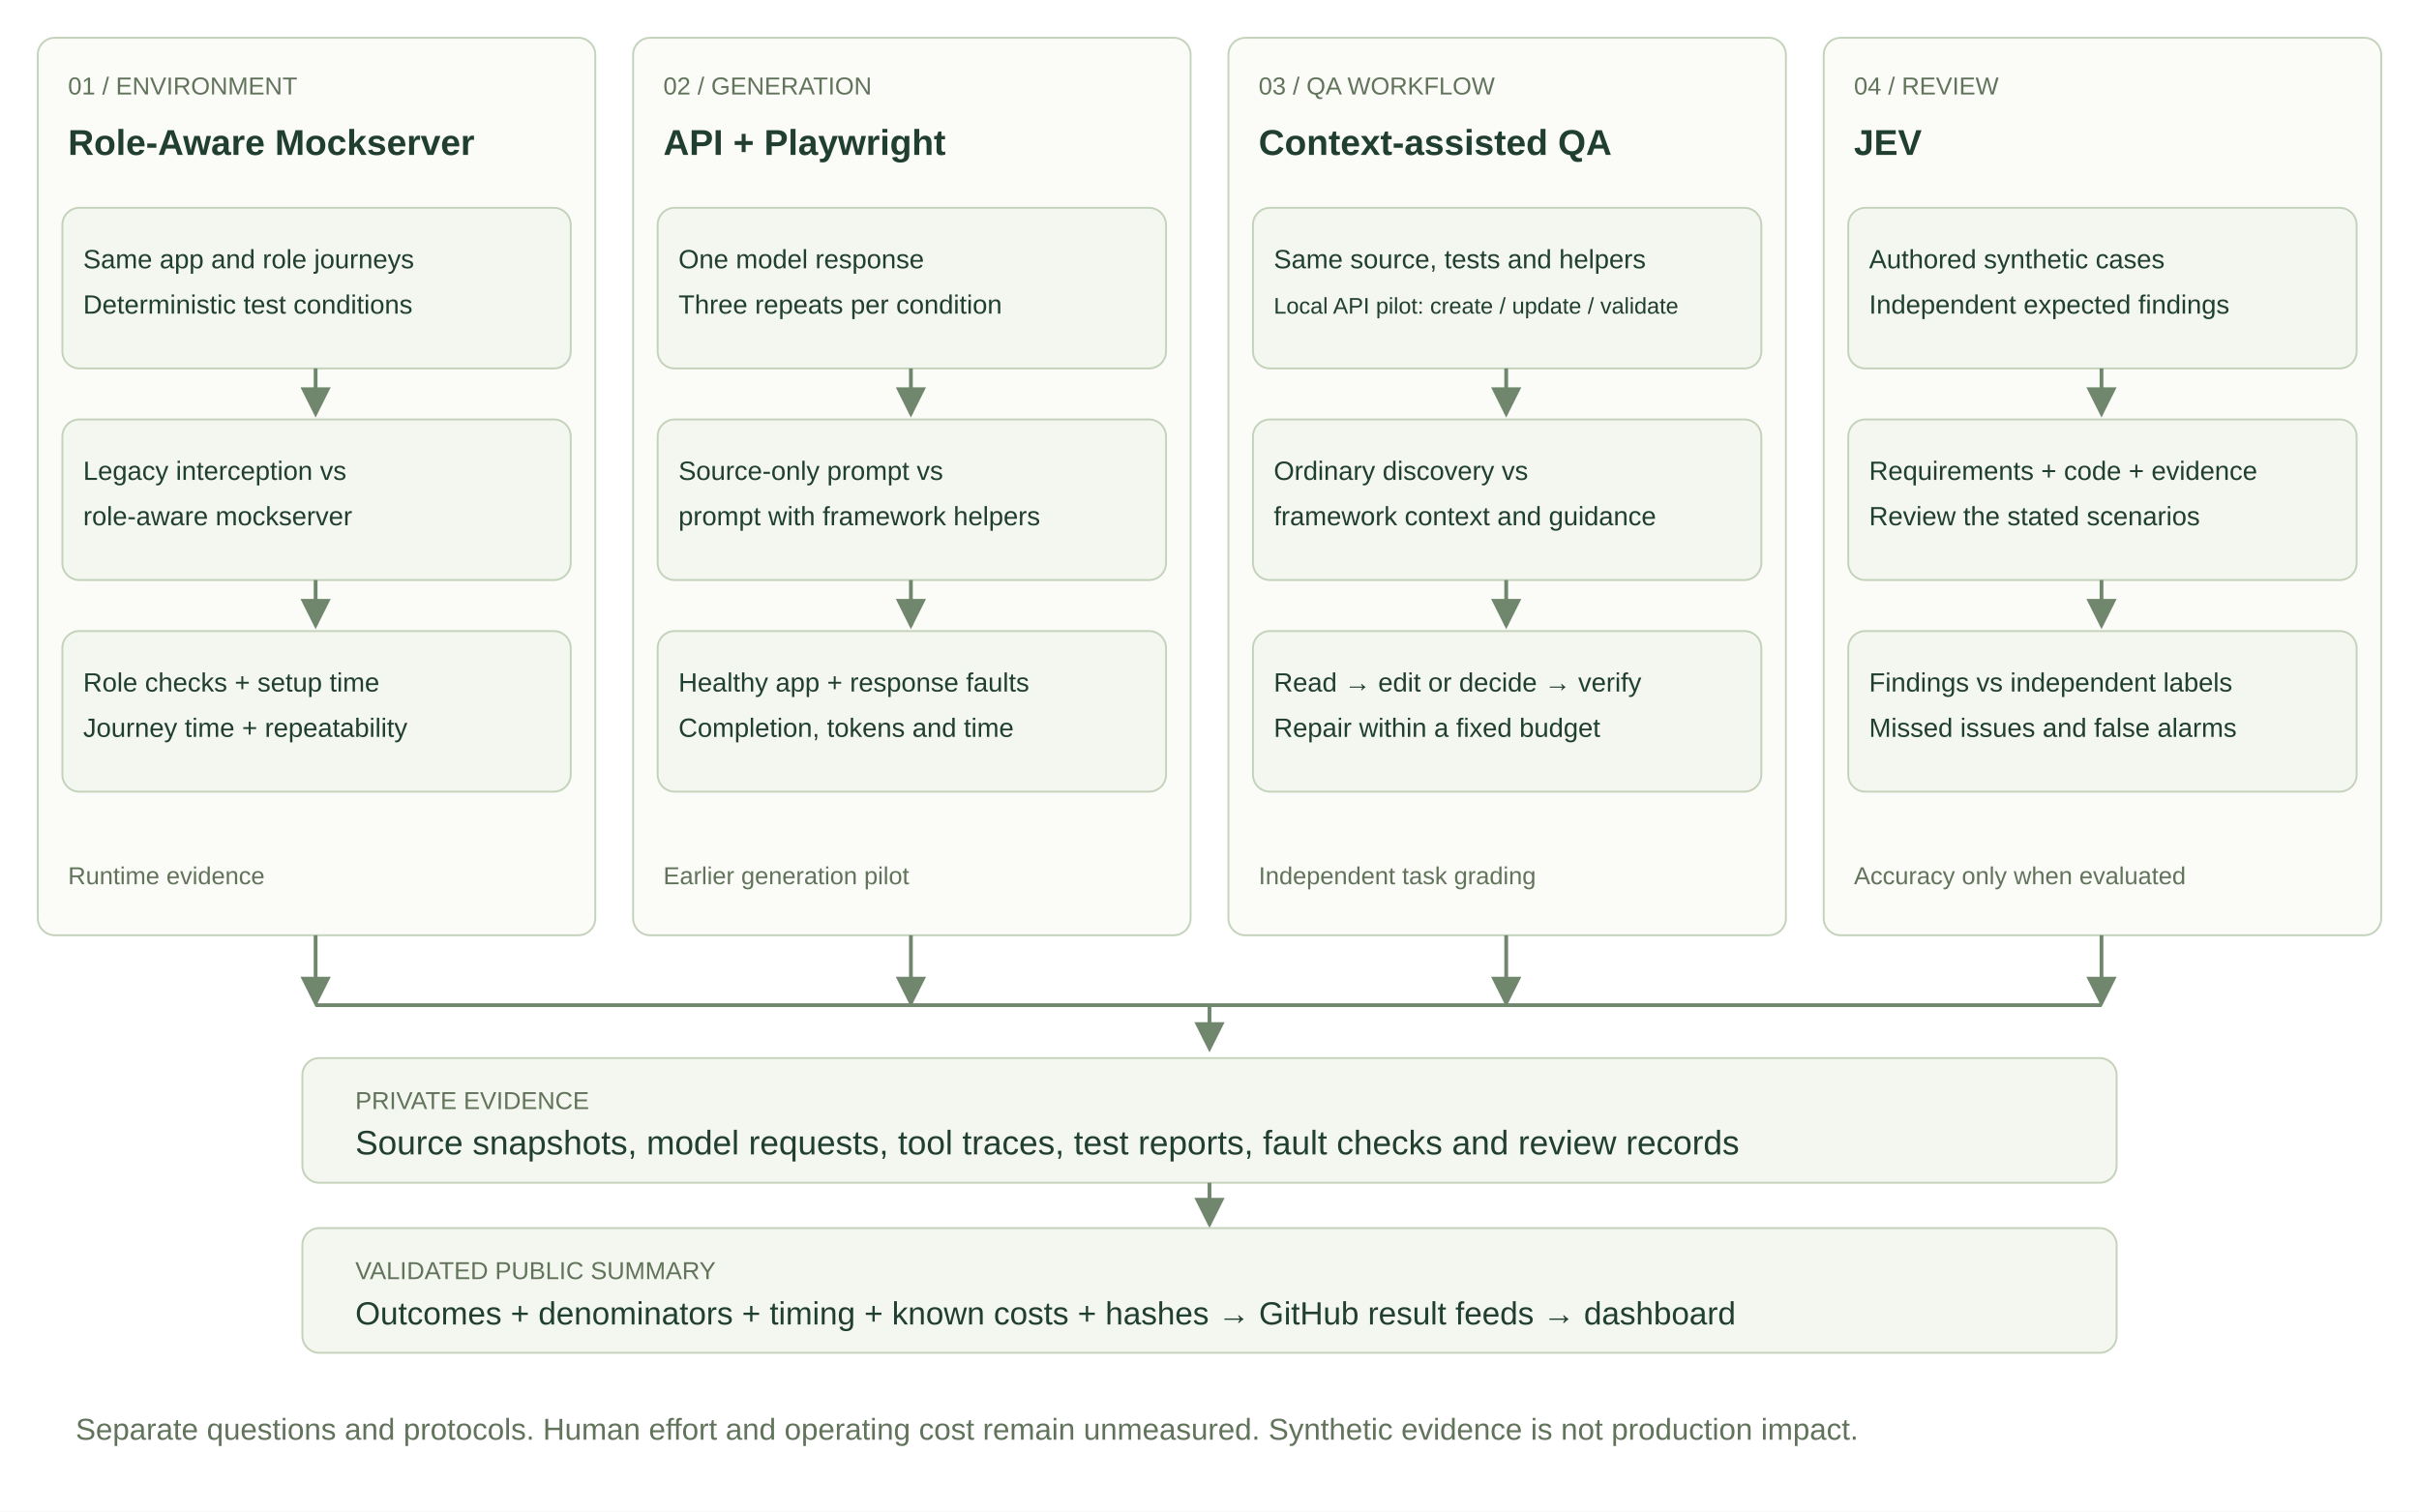
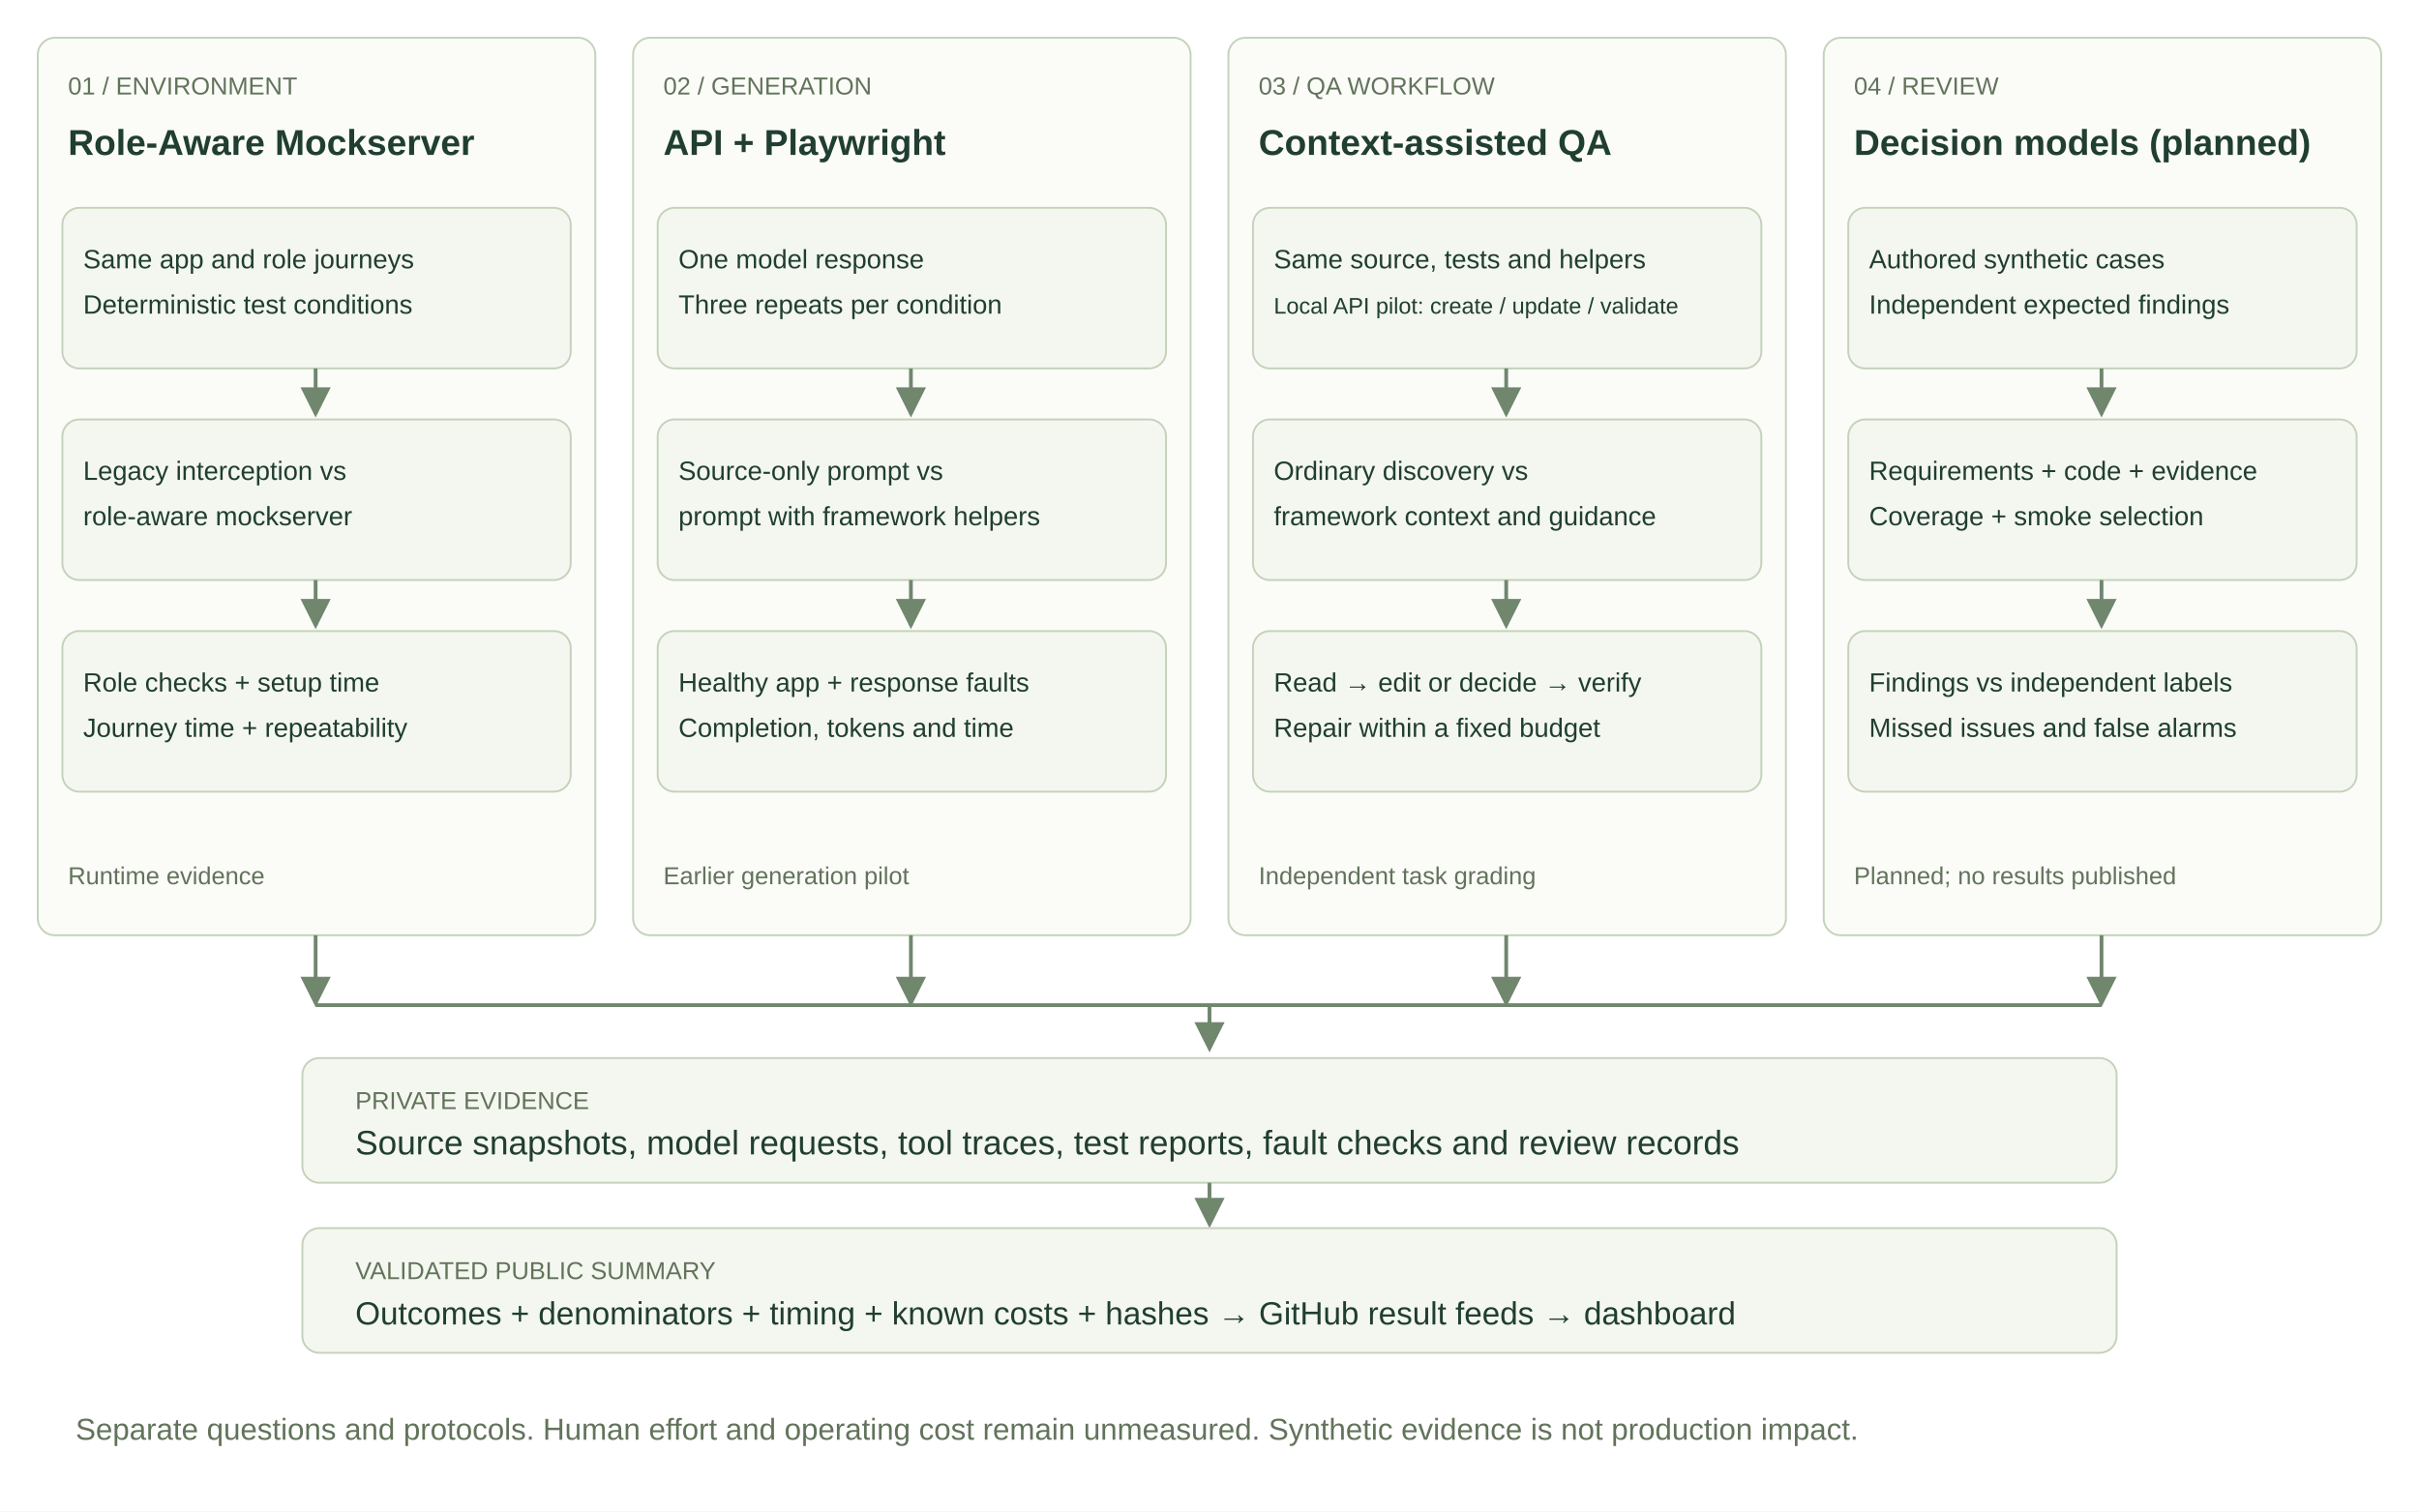
<svg xmlns="http://www.w3.org/2000/svg" viewBox="0 0 1280 800" role="img" aria-labelledby="title desc">
  <defs>
    <marker id="arrow" markerWidth="8" markerHeight="8" refX="7" refY="4" orient="auto">
      <path d="M0 0L8 4L0 8Z" fill="#70876e" />
    </marker>
  </defs>
  <rect width="1280" height="800" fill="white" />
  <rect x="20" y="20" width="295" height="475" rx="9" fill="#fbfcf8" stroke="#c4d2bb" />
  <text x="36" y="50" font-family="Arial,sans-serif" font-size="13" fill="#62735b" font-weight="normal">01 / ENVIRONMENT</text>
  <text x="36" y="82" font-family="Arial,sans-serif" font-size="19" fill="#203e31" font-weight="bold">Role-Aware Mockserver</text>
  <rect x="33" y="110" width="269" height="85" rx="9" fill="#f4f7ef" stroke="#c4d2bb" />
  <text x="44" y="142" font-family="Arial,sans-serif" font-size="14" fill="#203e31" font-weight="normal">Same app and role journeys</text>
  <text x="44" y="166" font-family="Arial,sans-serif" font-size="14" fill="#203e31" font-weight="normal">Deterministic test conditions</text>
  <path d="M167 195V219" fill="none" stroke="#70876e" stroke-width="2" marker-end="url(#arrow)" />
  <rect x="33" y="222" width="269" height="85" rx="9" fill="#f4f7ef" stroke="#c4d2bb" />
  <text x="44" y="254" font-family="Arial,sans-serif" font-size="14" fill="#203e31" font-weight="normal">Legacy interception vs</text>
  <text x="44" y="278" font-family="Arial,sans-serif" font-size="14" fill="#203e31" font-weight="normal">role-aware mockserver</text>
  <path d="M167 307V331" fill="none" stroke="#70876e" stroke-width="2" marker-end="url(#arrow)" />
  <rect x="33" y="334" width="269" height="85" rx="9" fill="#f4f7ef" stroke="#c4d2bb" />
  <text x="44" y="366" font-family="Arial,sans-serif" font-size="14" fill="#203e31" font-weight="normal">Role checks + setup time</text>
  <text x="44" y="390" font-family="Arial,sans-serif" font-size="14" fill="#203e31" font-weight="normal">Journey time + repeatability</text>
  <text x="36" y="468" font-family="Arial,sans-serif" font-size="13" fill="#62735b" font-weight="normal">Runtime evidence</text>
  <path d="M167 495V531" fill="none" stroke="#70876e" stroke-width="2" marker-end="url(#arrow)" />
  <rect x="335" y="20" width="295" height="475" rx="9" fill="#fbfcf8" stroke="#c4d2bb" />
  <text x="351" y="50" font-family="Arial,sans-serif" font-size="13" fill="#62735b" font-weight="normal">02 / GENERATION</text>
  <text x="351" y="82" font-family="Arial,sans-serif" font-size="19" fill="#203e31" font-weight="bold">API + Playwright</text>
  <rect x="348" y="110" width="269" height="85" rx="9" fill="#f4f7ef" stroke="#c4d2bb" />
  <text x="359" y="142" font-family="Arial,sans-serif" font-size="14" fill="#203e31" font-weight="normal">One model response</text>
  <text x="359" y="166" font-family="Arial,sans-serif" font-size="14" fill="#203e31" font-weight="normal">Three repeats per condition</text>
  <path d="M482 195V219" fill="none" stroke="#70876e" stroke-width="2" marker-end="url(#arrow)" />
  <rect x="348" y="222" width="269" height="85" rx="9" fill="#f4f7ef" stroke="#c4d2bb" />
  <text x="359" y="254" font-family="Arial,sans-serif" font-size="14" fill="#203e31" font-weight="normal">Source-only prompt vs</text>
  <text x="359" y="278" font-family="Arial,sans-serif" font-size="14" fill="#203e31" font-weight="normal">prompt with framework helpers</text>
  <path d="M482 307V331" fill="none" stroke="#70876e" stroke-width="2" marker-end="url(#arrow)" />
  <rect x="348" y="334" width="269" height="85" rx="9" fill="#f4f7ef" stroke="#c4d2bb" />
  <text x="359" y="366" font-family="Arial,sans-serif" font-size="14" fill="#203e31" font-weight="normal">Healthy app + response faults</text>
  <text x="359" y="390" font-family="Arial,sans-serif" font-size="14" fill="#203e31" font-weight="normal">Completion, tokens and time</text>
  <text x="351" y="468" font-family="Arial,sans-serif" font-size="13" fill="#62735b" font-weight="normal">Earlier generation pilot</text>
  <path d="M482 495V531" fill="none" stroke="#70876e" stroke-width="2" marker-end="url(#arrow)" />
  <rect x="650" y="20" width="295" height="475" rx="9" fill="#fbfcf8" stroke="#c4d2bb" />
  <text x="666" y="50" font-family="Arial,sans-serif" font-size="13" fill="#62735b" font-weight="normal">03 / QA WORKFLOW</text>
  <text x="666" y="82" font-family="Arial,sans-serif" font-size="19" fill="#203e31" font-weight="bold">Context-assisted QA</text>
  <rect x="663" y="110" width="269" height="85" rx="9" fill="#f4f7ef" stroke="#c4d2bb" />
  <text x="674" y="142" font-family="Arial,sans-serif" font-size="14" fill="#203e31" font-weight="normal">Same source, tests and helpers</text>
  <text x="674" y="166" font-family="Arial,sans-serif" font-size="12" fill="#203e31" font-weight="normal">Local API pilot: create / update / validate</text>
  <path d="M797 195V219" fill="none" stroke="#70876e" stroke-width="2" marker-end="url(#arrow)" />
  <rect x="663" y="222" width="269" height="85" rx="9" fill="#f4f7ef" stroke="#c4d2bb" />
  <text x="674" y="254" font-family="Arial,sans-serif" font-size="14" fill="#203e31" font-weight="normal">Ordinary discovery vs</text>
  <text x="674" y="278" font-family="Arial,sans-serif" font-size="14" fill="#203e31" font-weight="normal">framework context and guidance</text>
  <path d="M797 307V331" fill="none" stroke="#70876e" stroke-width="2" marker-end="url(#arrow)" />
  <rect x="663" y="334" width="269" height="85" rx="9" fill="#f4f7ef" stroke="#c4d2bb" />
  <text x="674" y="366" font-family="Arial,sans-serif" font-size="14" fill="#203e31" font-weight="normal">Read → edit or decide → verify</text>
  <text x="674" y="390" font-family="Arial,sans-serif" font-size="14" fill="#203e31" font-weight="normal">Repair within a fixed budget</text>
  <text x="666" y="468" font-family="Arial,sans-serif" font-size="13" fill="#62735b" font-weight="normal">Independent task grading</text>
  <path d="M797 495V531" fill="none" stroke="#70876e" stroke-width="2" marker-end="url(#arrow)" />
  <rect x="965" y="20" width="295" height="475" rx="9" fill="#fbfcf8" stroke="#c4d2bb" />
  <text x="981" y="50" font-family="Arial,sans-serif" font-size="13" fill="#62735b" font-weight="normal">04 / REVIEW</text>
-   <text x="981" y="82" font-family="Arial,sans-serif" font-size="19" fill="#203e31" font-weight="bold">JEV</text>
+   <text x="981" y="82" font-family="Arial,sans-serif" font-size="19" fill="#203e31" font-weight="bold">Decision models (planned)</text>
  <rect x="978" y="110" width="269" height="85" rx="9" fill="#f4f7ef" stroke="#c4d2bb" />
  <text x="989" y="142" font-family="Arial,sans-serif" font-size="14" fill="#203e31" font-weight="normal">Authored synthetic cases</text>
  <text x="989" y="166" font-family="Arial,sans-serif" font-size="14" fill="#203e31" font-weight="normal">Independent expected findings</text>
  <path d="M1112 195V219" fill="none" stroke="#70876e" stroke-width="2" marker-end="url(#arrow)" />
  <rect x="978" y="222" width="269" height="85" rx="9" fill="#f4f7ef" stroke="#c4d2bb" />
  <text x="989" y="254" font-family="Arial,sans-serif" font-size="14" fill="#203e31" font-weight="normal">Requirements + code + evidence</text>
-   <text x="989" y="278" font-family="Arial,sans-serif" font-size="14" fill="#203e31" font-weight="normal">Review the stated scenarios</text>
+   <text x="989" y="278" font-family="Arial,sans-serif" font-size="14" fill="#203e31" font-weight="normal">Coverage + smoke selection</text>
  <path d="M1112 307V331" fill="none" stroke="#70876e" stroke-width="2" marker-end="url(#arrow)" />
  <rect x="978" y="334" width="269" height="85" rx="9" fill="#f4f7ef" stroke="#c4d2bb" />
  <text x="989" y="366" font-family="Arial,sans-serif" font-size="14" fill="#203e31" font-weight="normal">Findings vs independent labels</text>
  <text x="989" y="390" font-family="Arial,sans-serif" font-size="14" fill="#203e31" font-weight="normal">Missed issues and false alarms</text>
-   <text x="981" y="468" font-family="Arial,sans-serif" font-size="13" fill="#62735b" font-weight="normal">Accuracy only when evaluated</text>
+   <text x="981" y="468" font-family="Arial,sans-serif" font-size="13" fill="#62735b" font-weight="normal">Planned; no results published</text>
  <path d="M1112 495V531" fill="none" stroke="#70876e" stroke-width="2" marker-end="url(#arrow)" />
  <path d="M167 532H1112M640 532V555" fill="none" stroke="#70876e" stroke-width="2" marker-end="url(#arrow)" />
  <rect x="160" y="560" width="960" height="66" rx="9" fill="#f4f7ef" stroke="#c4d2bb" />
  <text x="188" y="587" font-family="Arial,sans-serif" font-size="13" fill="#62735b" font-weight="normal">PRIVATE EVIDENCE</text>
  <text x="188" y="611" font-family="Arial,sans-serif" font-size="18" fill="#203e31" font-weight="normal">Source snapshots, model requests, tool traces, test reports, fault checks and review records</text>
  <path d="M640 626V648" fill="none" stroke="#70876e" stroke-width="2" marker-end="url(#arrow)" />
  <rect x="160" y="650" width="960" height="66" rx="9" fill="#f4f7ef" stroke="#c4d2bb" />
  <text x="188" y="677" font-family="Arial,sans-serif" font-size="13" fill="#62735b" font-weight="normal">VALIDATED PUBLIC SUMMARY</text>
  <text x="188" y="701" font-family="Arial,sans-serif" font-size="17" fill="#203e31" font-weight="normal">Outcomes + denominators + timing + known costs + hashes → GitHub result feeds → dashboard</text>
  <text x="40" y="762" font-family="Arial,sans-serif" font-size="16" fill="#62735b" font-weight="normal">Separate questions and protocols. Human effort and operating cost remain unmeasured. Synthetic evidence is not production impact.</text>
</svg>
